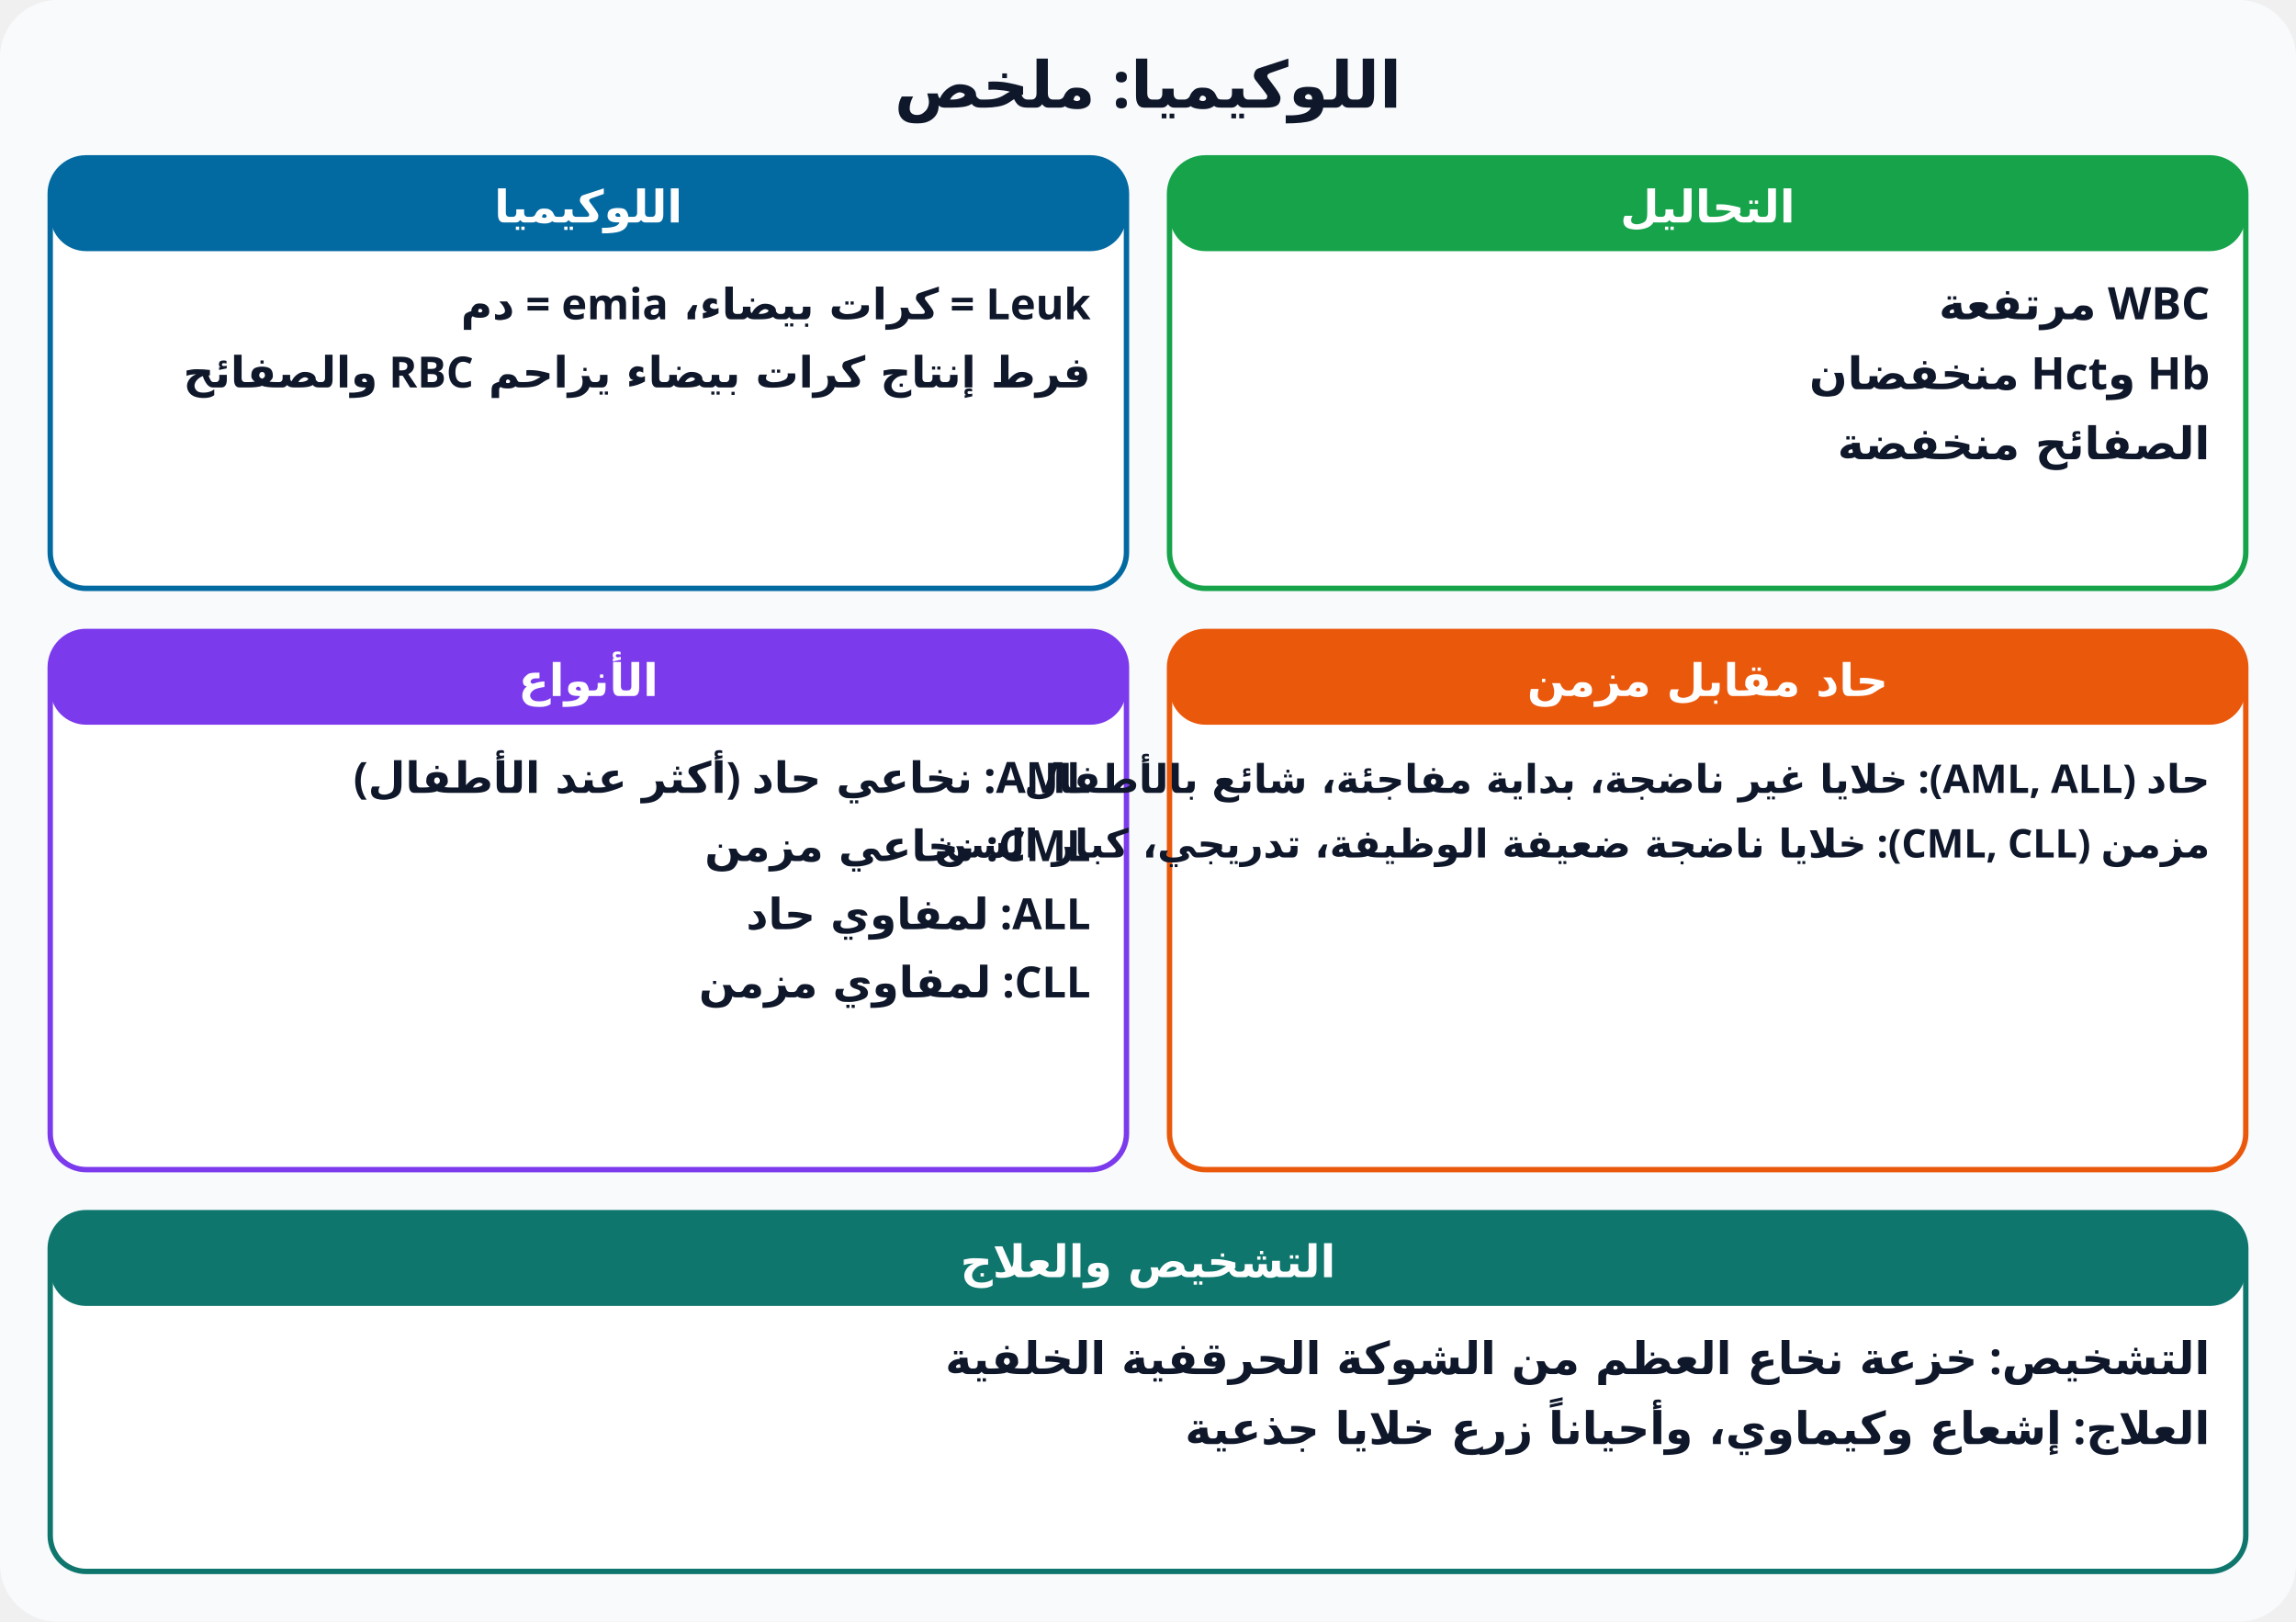
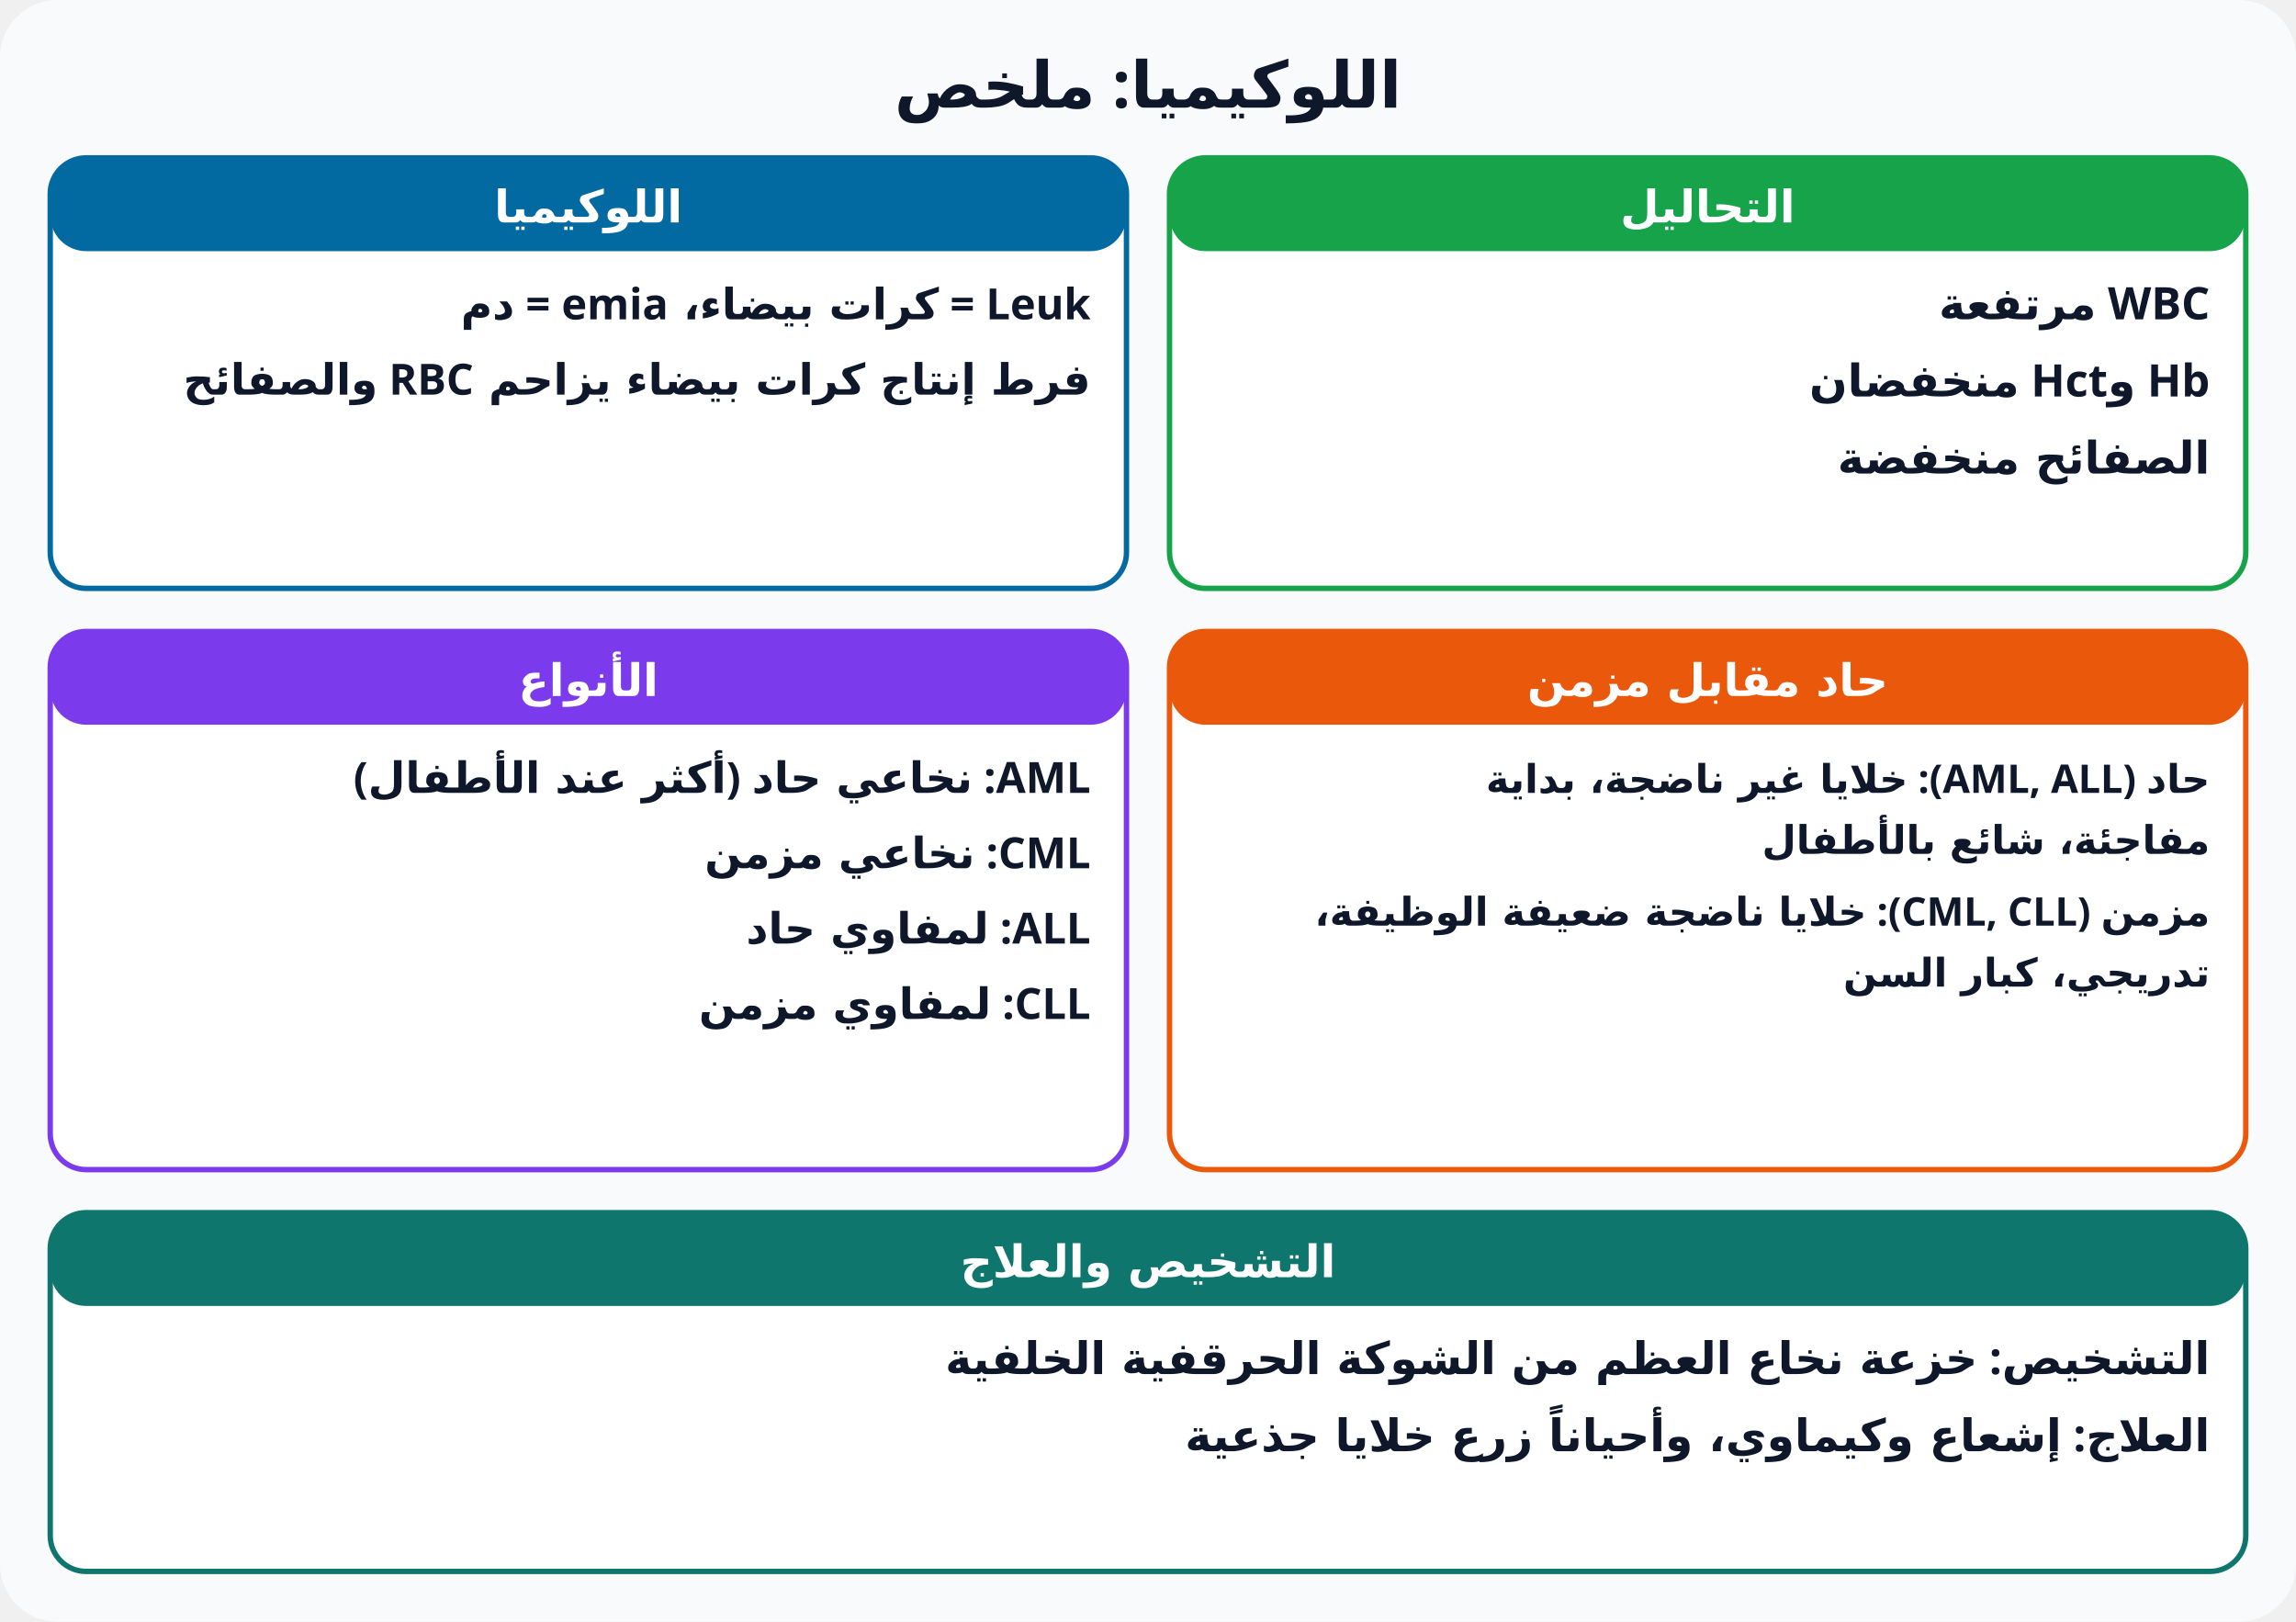
<svg xmlns="http://www.w3.org/2000/svg" viewBox="0 0 640 452" font-family="Cairo, Tahoma, sans-serif" direction="rtl">
  <rect width="640" height="452" rx="16" fill="#f8fafc" />
  <text x="320" y="30" text-anchor="middle" font-size="18" font-weight="800" fill="#0f172a">اللوكيميا: ملخص</text>
  <rect x="14" y="44" width="300" height="120" rx="10" fill="#fff" stroke="#0369a1" stroke-width="1.5" />
  <rect x="14" y="44" width="300" height="26" rx="10" fill="#0369a1" />
  <text x="164.0" y="62" text-anchor="middle" font-size="12.5" font-weight="800" fill="#fff">اللوكيميا</text>
  <text x="304" y="89" text-anchor="start" font-size="12" font-weight="600" fill="#0f172a">Leuk = كرات بيضاء، emia = دم</text>
-   <text x="304" y="108" text-anchor="start" font-size="12" font-weight="600" fill="#0f172a">فرط إنتاج كرات بيضاء يزاحم RBC والصفائح</text>
+   <text x="304" y="110" text-anchor="start" font-size="12" font-weight="600" fill="#0f172a">فرط إنتاج كرات بيضاء يزاحم RBC والصفائح</text>
  <rect x="326" y="44" width="300" height="120" rx="10" fill="#fff" stroke="#16a34a" stroke-width="1.5" />
  <rect x="326" y="44" width="300" height="26" rx="10" fill="#16a34a" />
  <text x="476.0" y="62" text-anchor="middle" font-size="12.5" font-weight="800" fill="#fff">التحاليل</text>
  <text x="616" y="89" text-anchor="start" font-size="12.5" font-weight="600" fill="#0f172a">WBC مرتفعة</text>
-   <text x="616" y="108.5" text-anchor="start" font-size="12.5" font-weight="600" fill="#0f172a">Hb وHct منخفضان</text>
-   <text x="616" y="128.0" text-anchor="start" font-size="12.5" font-weight="600" fill="#0f172a">الصفائح منخفضة</text>
+   <text x="616" y="110.5" text-anchor="start" font-size="12.5" font-weight="600" fill="#0f172a">Hb وHct منخفضان</text>
+   <text x="616" y="132.0" text-anchor="start" font-size="12.5" font-weight="600" fill="#0f172a">الصفائح منخفضة</text>
  <rect x="14" y="176" width="300" height="150" rx="10" fill="#fff" stroke="#7c3aed" stroke-width="1.5" />
  <rect x="14" y="176" width="300" height="26" rx="10" fill="#7c3aed" />
  <text x="164.0" y="194" text-anchor="middle" font-size="12.5" font-weight="800" fill="#fff">الأنواع</text>
  <text x="304" y="221" text-anchor="start" font-size="12" font-weight="600" fill="#0f172a">AML: نخاعي حاد (أكثر عند الأطفال)</text>
-   <text x="304" y="240" text-anchor="start" font-size="12" font-weight="600" fill="#0f172a">CML: نخاعي مزمن</text>
-   <text x="304" y="259" text-anchor="start" font-size="12" font-weight="600" fill="#0f172a">ALL: لمفاوي حاد</text>
-   <text x="304" y="278" text-anchor="start" font-size="12" font-weight="600" fill="#0f172a">CLL: لمفاوي مزمن</text>
+   <text x="304" y="242" text-anchor="start" font-size="12" font-weight="600" fill="#0f172a">CML: نخاعي مزمن</text>
+   <text x="304" y="263" text-anchor="start" font-size="12" font-weight="600" fill="#0f172a">ALL: لمفاوي حاد</text>
+   <text x="304" y="284" text-anchor="start" font-size="12" font-weight="600" fill="#0f172a">CLL: لمفاوي مزمن</text>
  <rect x="326" y="176" width="300" height="150" rx="10" fill="#fff" stroke="#ea580c" stroke-width="1.5" />
  <rect x="326" y="176" width="300" height="26" rx="10" fill="#ea580c" />
  <text x="476.0" y="194" text-anchor="middle" font-size="12.5" font-weight="800" fill="#fff">حاد مقابل مزمن</text>
-   <text x="616" y="221" text-anchor="start" font-size="11" font-weight="600" fill="#0f172a">حاد (AML, ALL): خلايا غير ناضجة، بداية مفاجئة، شائع بالأطفال</text>
-   <text x="616" y="239" text-anchor="start" font-size="11" font-weight="600" fill="#0f172a">مزمن (CML, CLL): خلايا ناضجة ضعيفة الوظيفة، تدريجي، كبار السن</text>
+   <text x="616" y="221" text-anchor="start" font-size="11" font-weight="600" fill="#0f172a">حاد (AML, ALL): خلايا غير ناضجة، بداية</text>
+   <text x="616" y="238" text-anchor="start" font-size="11" font-weight="600" fill="#0f172a">  مفاجئة، شائع بالأطفال</text>
+   <text x="616" y="258" text-anchor="start" font-size="11" font-weight="600" fill="#0f172a">مزمن (CML, CLL): خلايا ناضجة ضعيفة الوظيفة،</text>
+   <text x="616" y="275" text-anchor="start" font-size="11" font-weight="600" fill="#0f172a">  تدريجي، كبار السن</text>
  <rect x="14" y="338" width="612" height="100" rx="10" fill="#fff" stroke="#0f766e" stroke-width="1.5" />
  <rect x="14" y="338" width="612" height="26" rx="10" fill="#0f766e" />
  <text x="320.0" y="356" text-anchor="middle" font-size="12.5" font-weight="800" fill="#fff">التشخيص والعلاج</text>
  <text x="616" y="383" text-anchor="start" font-size="12.5" font-weight="600" fill="#0f172a">التشخيص: خزعة نخاع العظم من الشوكة الحرقفية الخلفية</text>
-   <text x="616" y="402.5" text-anchor="start" font-size="12.5" font-weight="600" fill="#0f172a">العلاج: إشعاع وكيماوي، وأحياناً زرع خلايا جذعية</text>
+   <text x="616" y="404.5" text-anchor="start" font-size="12.5" font-weight="600" fill="#0f172a">العلاج: إشعاع وكيماوي، وأحياناً زرع خلايا جذعية</text>
</svg>
